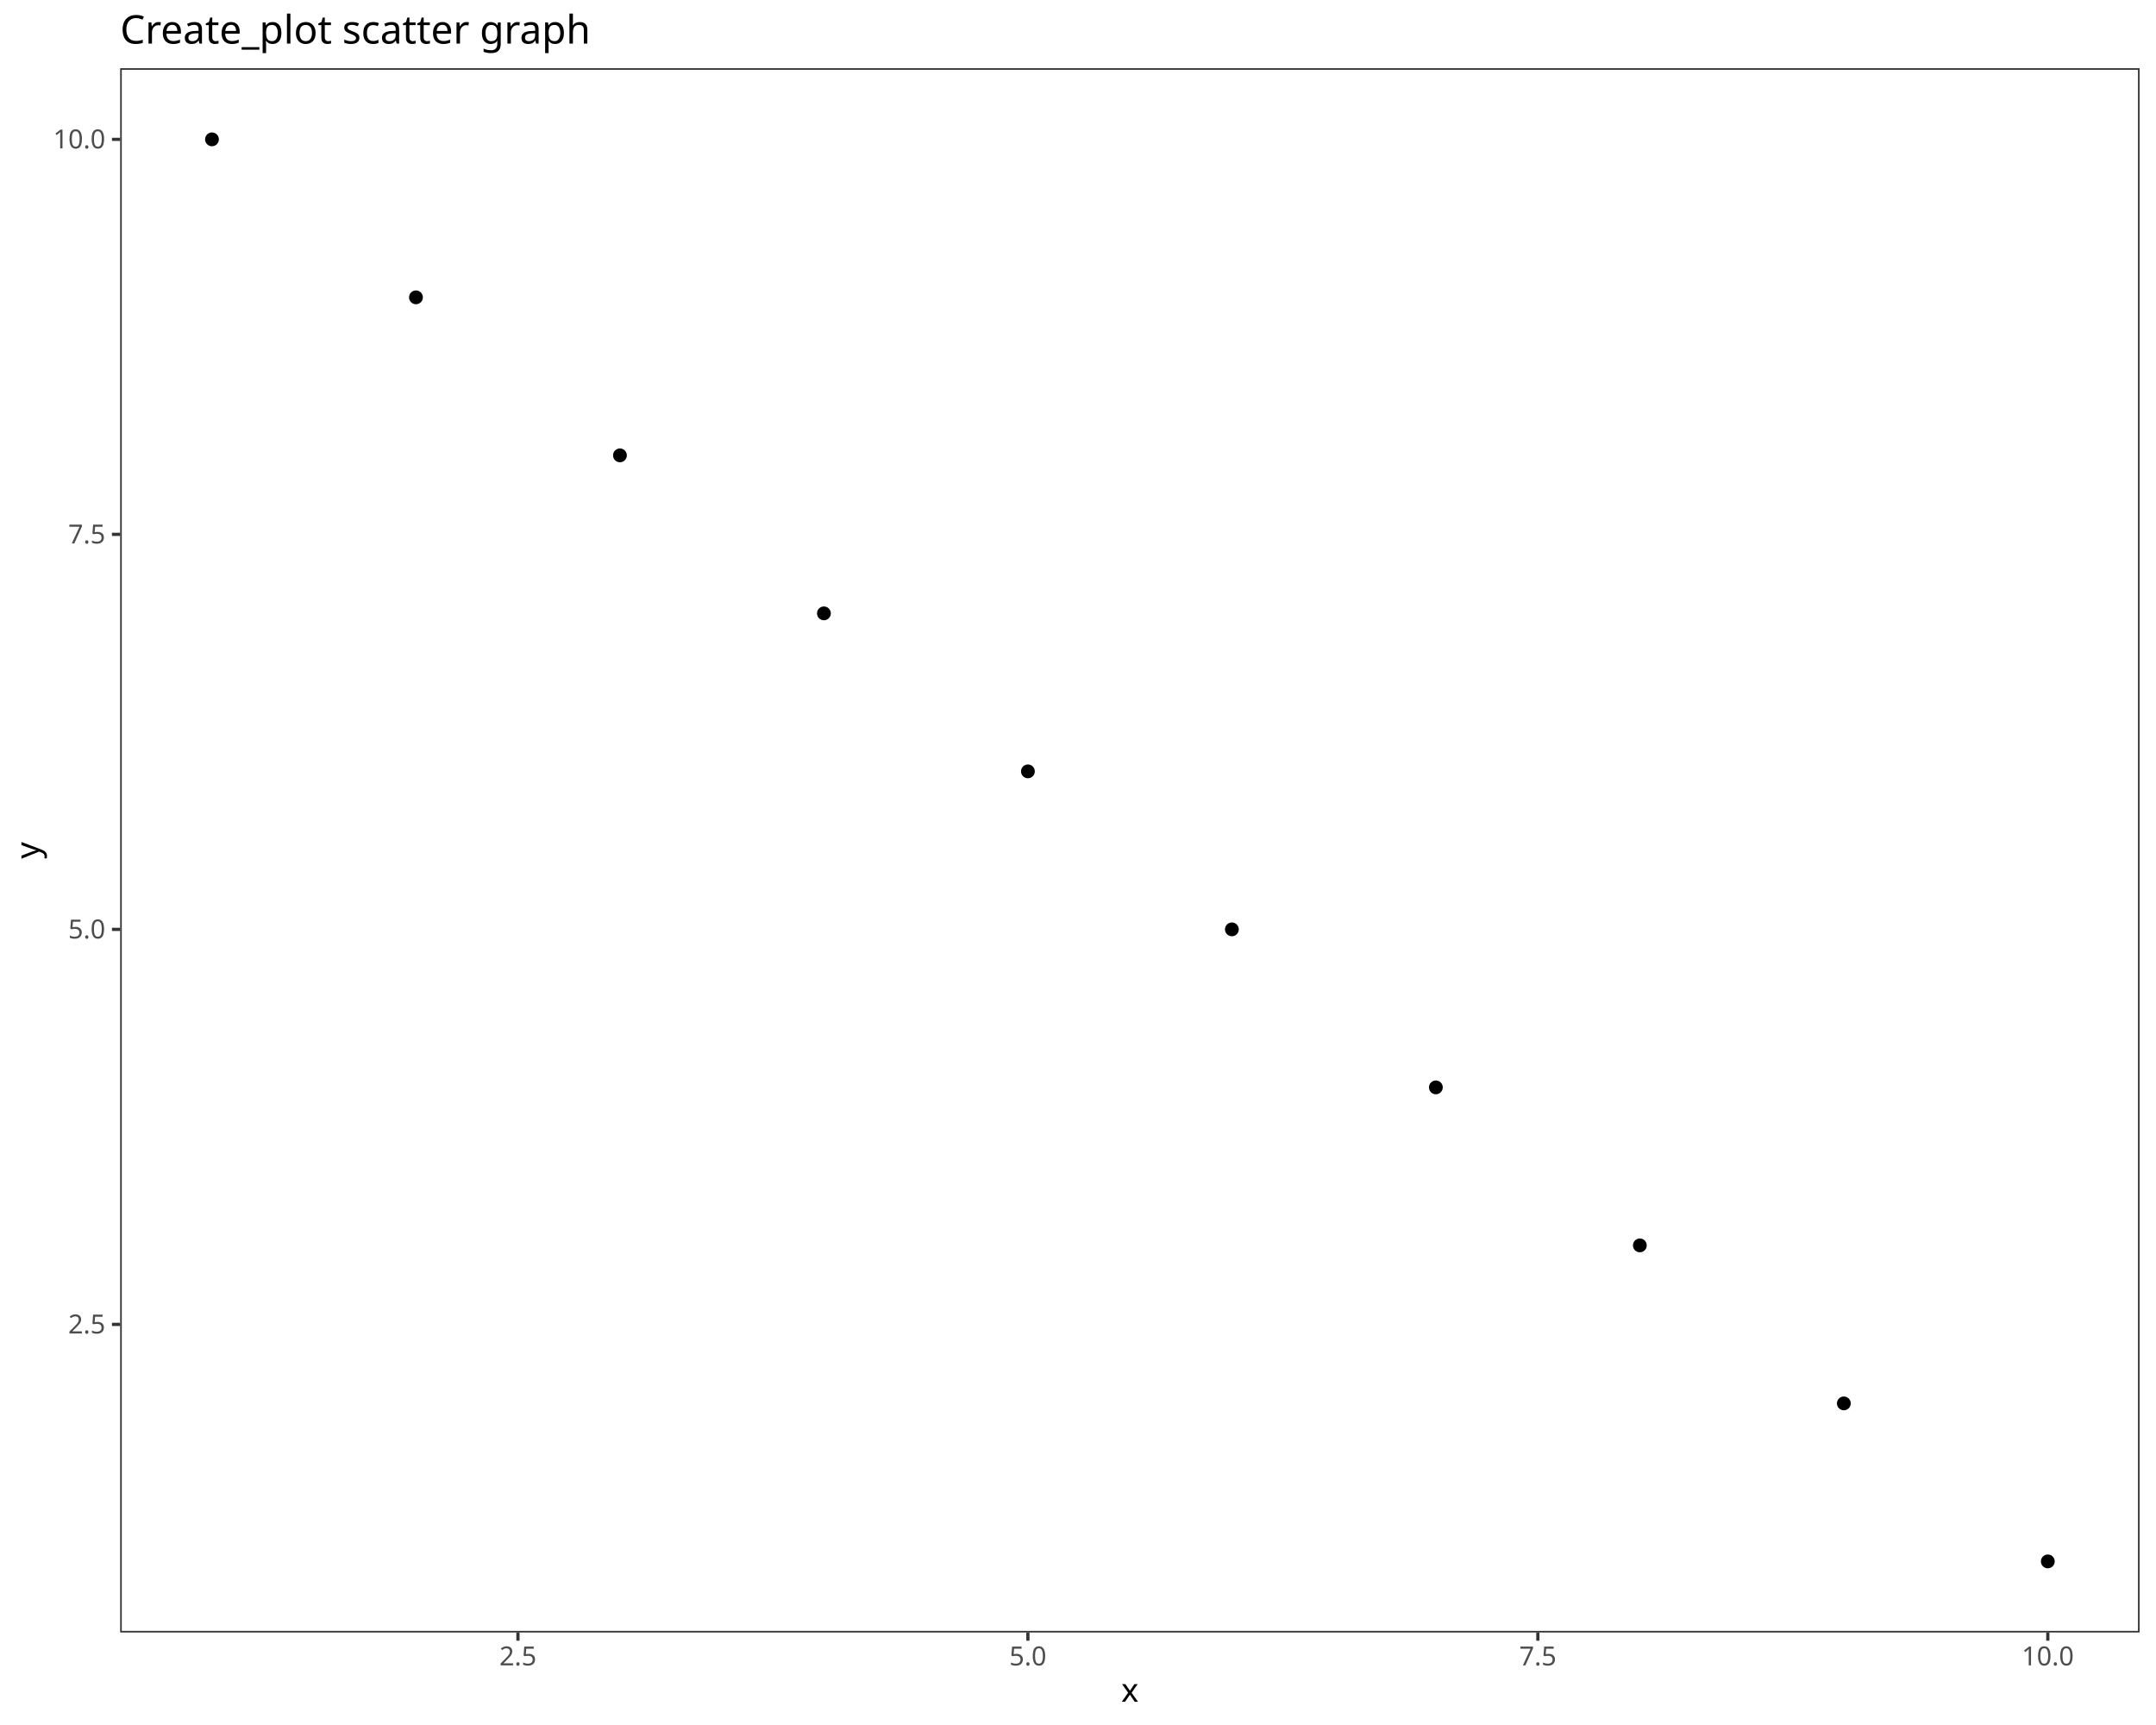
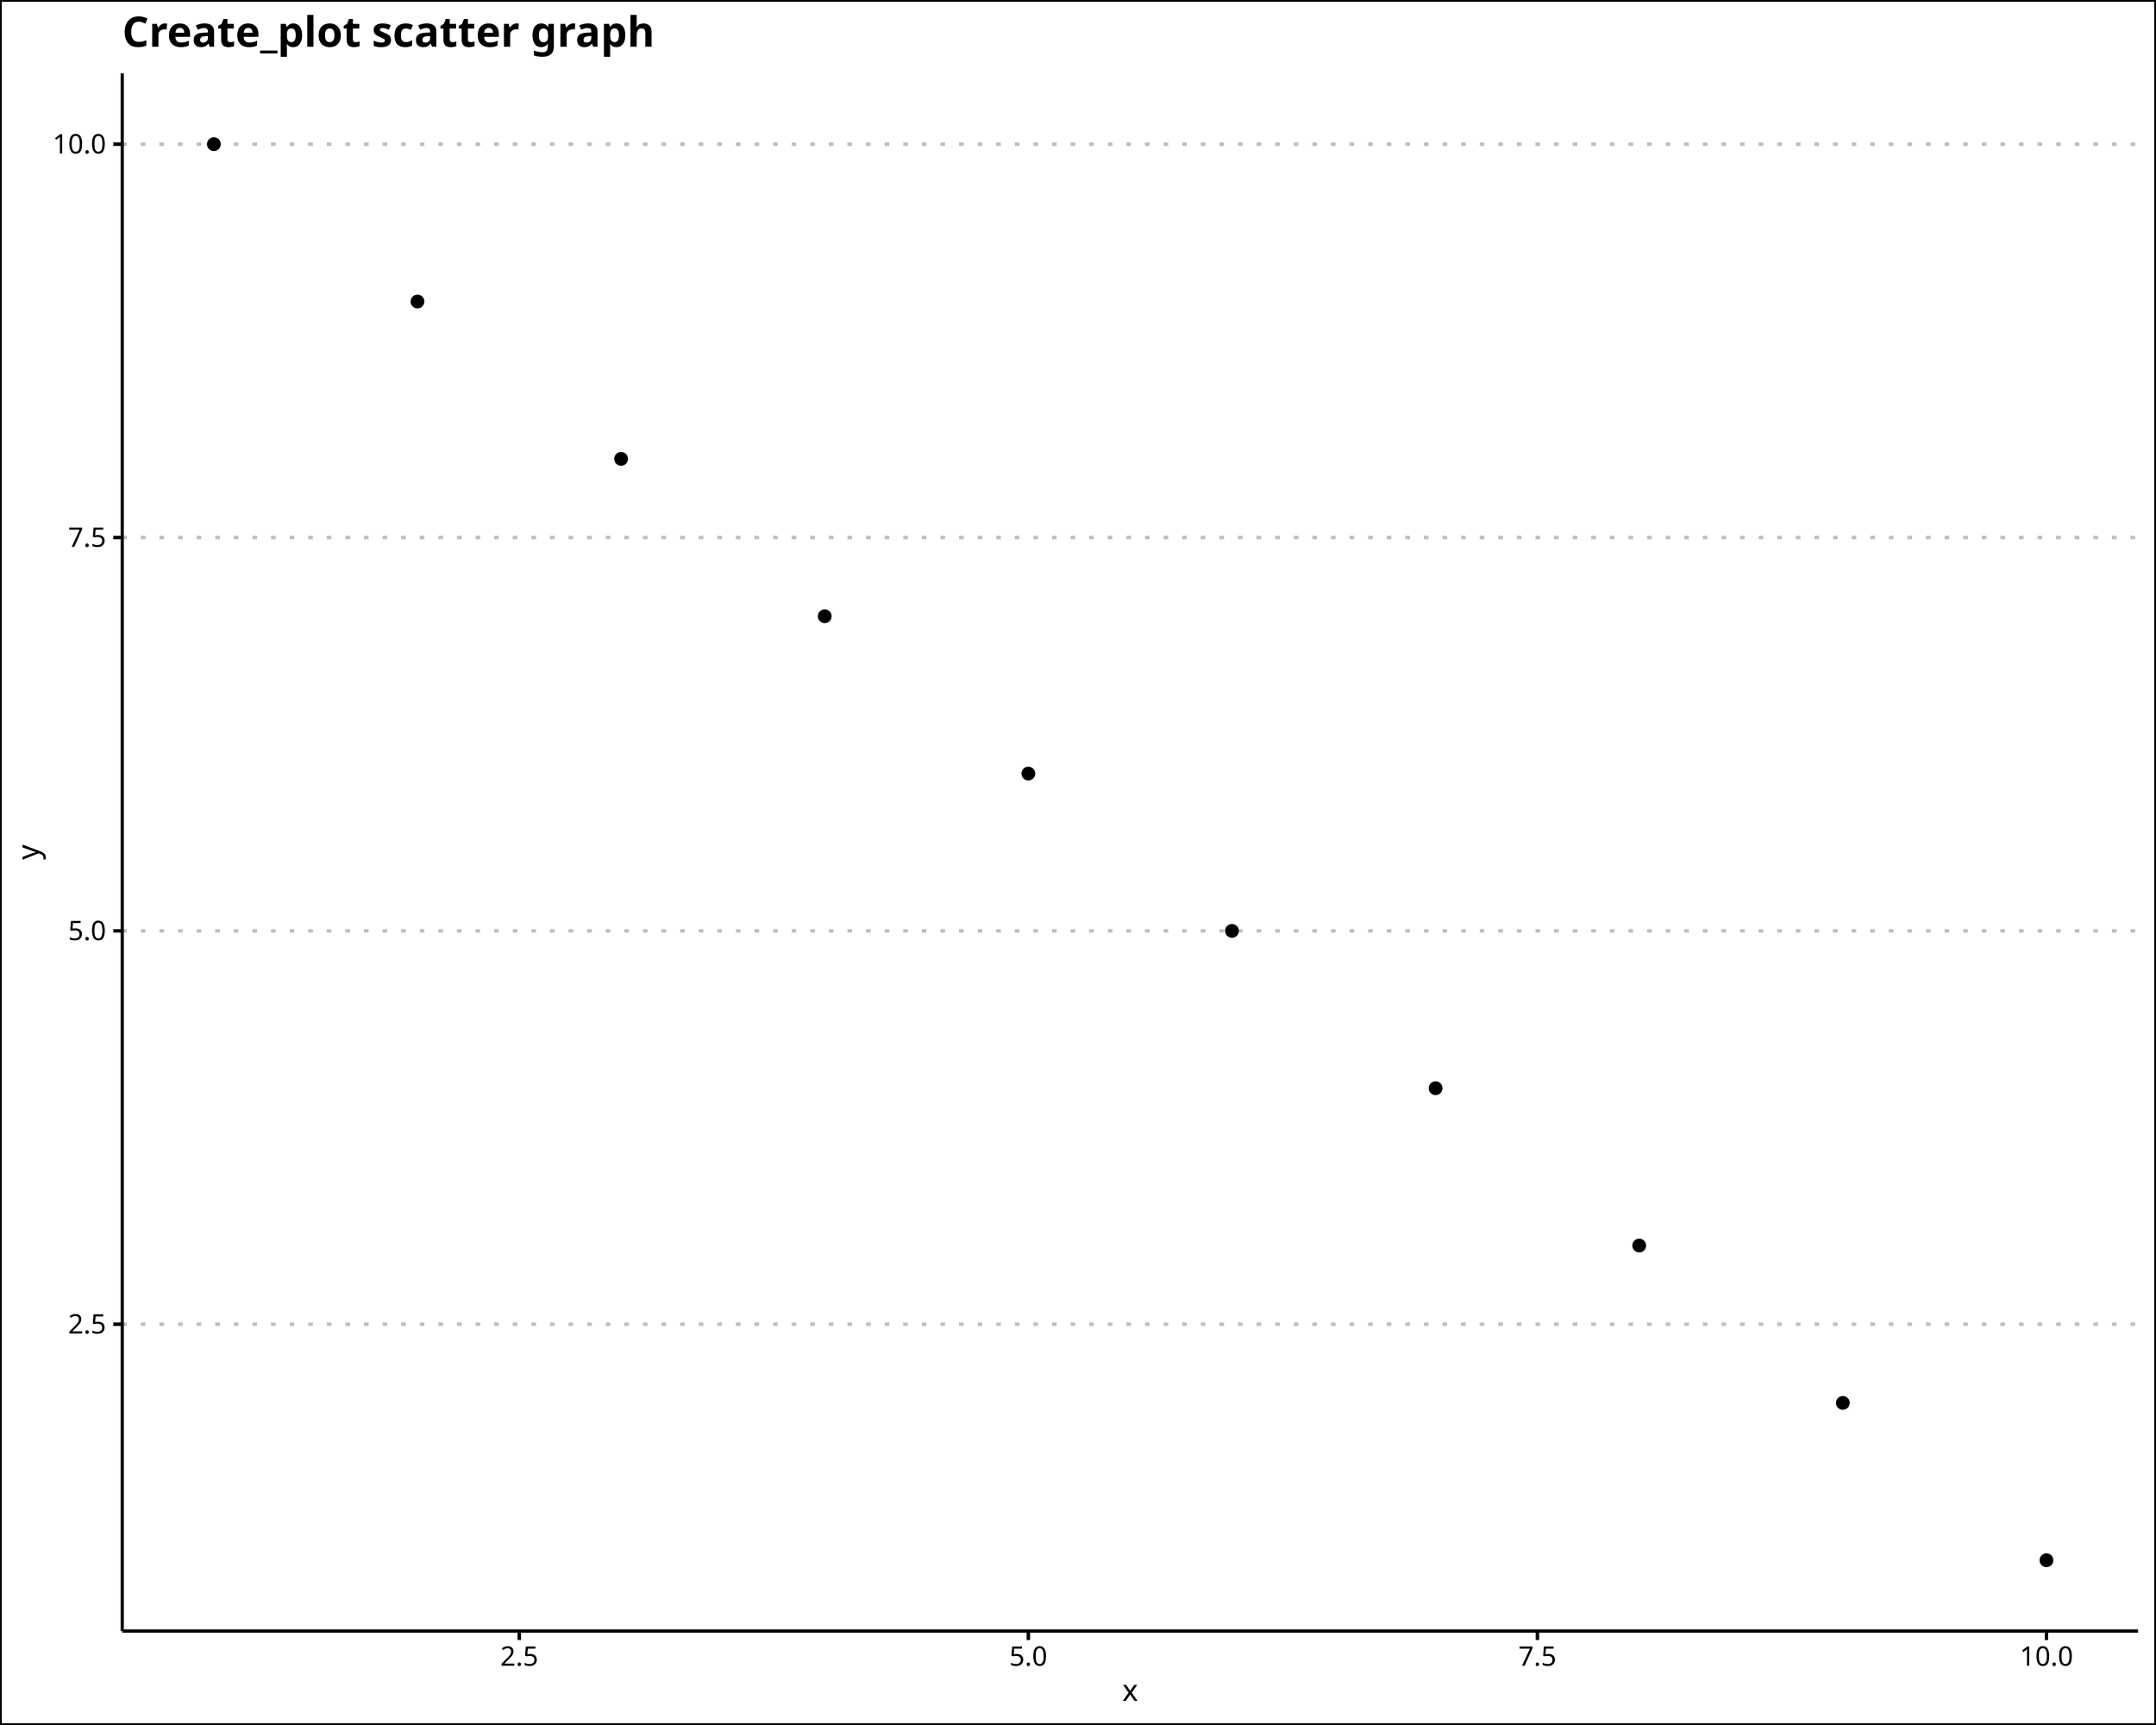
<svg xmlns="http://www.w3.org/2000/svg" class="svglite" data-engine-version="2.0" width="720.00pt" height="576.00pt" viewBox="0 0 720.00 576.00">
  <defs>
    <style type="text/css">
    .svglite line, .svglite polyline, .svglite polygon, .svglite path, .svglite rect, .svglite circle {
      fill: none;
      stroke: #000000;
      stroke-linecap: round;
      stroke-linejoin: round;
      stroke-miterlimit: 10.00;
    }
  </style>
  </defs>
  <rect width="100%" height="100%" style="stroke: none; fill: #FFFFFF;" />
  <defs>
    <clipPath id="cpMC4wMHw3MjAuMDB8MC4wMHw1NzYuMDA=">
      <rect x="0.00" y="0.00" width="720.00" height="576.00" />
    </clipPath>
  </defs>
  <g clip-path="url(#cpMC4wMHw3MjAuMDB8MC4wMHw1NzYuMDA=)">
-     <rect x="0.00" y="0.00" width="720.00" height="576.00" style="stroke-width: 1.07; stroke: #FFFFFF; fill: #FFFFFF;" />
+     <rect x="-0" y="0.00" width="720.00" height="576.00" style="stroke-width: 1.16; fill: #FFFFFF;" />
  </g>
  <defs>
-     <clipPath id="cpNDAuMTN8NzE0LjUyfDIyLjc4fDU0NS4xMQ==">
-       <rect x="40.13" y="22.78" width="674.39" height="522.33" />
+     <clipPath id="cpNDAuODJ8NzE0LjAyfDI0LjUwfDU0NC42Mw==">
+       <rect x="40.82" y="24.50" width="673.20" height="520.14" />
    </clipPath>
  </defs>
-   <g clip-path="url(#cpNDAuMTN8NzE0LjUyfDIyLjc4fDU0NS4xMQ==)">
-     <rect x="40.13" y="22.78" width="674.39" height="522.33" style="stroke-width: 1.07; stroke: none; fill: #FFFFFF;" />
-     <circle cx="70.79" cy="46.53" r="1.95" style="stroke-width: 0.71; fill: #000000;" />
-     <circle cx="138.91" cy="99.29" r="1.95" style="stroke-width: 0.71; fill: #000000;" />
-     <circle cx="207.03" cy="152.05" r="1.95" style="stroke-width: 0.71; fill: #000000;" />
-     <circle cx="275.15" cy="204.81" r="1.95" style="stroke-width: 0.71; fill: #000000;" />
-     <circle cx="343.27" cy="257.57" r="1.95" style="stroke-width: 0.71; fill: #000000;" />
-     <circle cx="411.39" cy="310.33" r="1.95" style="stroke-width: 0.71; fill: #000000;" />
-     <circle cx="479.51" cy="363.09" r="1.95" style="stroke-width: 0.71; fill: #000000;" />
-     <circle cx="547.63" cy="415.85" r="1.95" style="stroke-width: 0.71; fill: #000000;" />
-     <circle cx="615.75" cy="468.61" r="1.95" style="stroke-width: 0.71; fill: #000000;" />
-     <circle cx="683.87" cy="521.37" r="1.95" style="stroke-width: 0.71; fill: #000000;" />
-     <rect x="40.13" y="22.78" width="674.39" height="522.33" style="stroke-width: 1.07; stroke: #333333;" />
+   <g clip-path="url(#cpNDAuODJ8NzE0LjAyfDI0LjUwfDU0NC42Mw==)">
+     <polyline points="40.82,442.18 714.02,442.18 " style="stroke-width: 1.16; stroke: #BEBEBE; stroke-dasharray: 1.55,4.66; stroke-linecap: butt;" />
+     <polyline points="40.82,310.83 714.02,310.83 " style="stroke-width: 1.16; stroke: #BEBEBE; stroke-dasharray: 1.55,4.66; stroke-linecap: butt;" />
+     <polyline points="40.82,179.49 714.02,179.49 " style="stroke-width: 1.16; stroke: #BEBEBE; stroke-dasharray: 1.55,4.66; stroke-linecap: butt;" />
+     <polyline points="40.82,48.14 714.02,48.14 " style="stroke-width: 1.16; stroke: #BEBEBE; stroke-dasharray: 1.55,4.66; stroke-linecap: butt;" />
+     <circle cx="71.42" cy="48.14" r="1.95" style="stroke-width: 0.71; fill: #000000;" />
+     <circle cx="139.42" cy="100.68" r="1.95" style="stroke-width: 0.71; fill: #000000;" />
+     <circle cx="207.42" cy="153.22" r="1.95" style="stroke-width: 0.71; fill: #000000;" />
+     <circle cx="275.42" cy="205.76" r="1.95" style="stroke-width: 0.71; fill: #000000;" />
+     <circle cx="343.42" cy="258.30" r="1.95" style="stroke-width: 0.71; fill: #000000;" />
+     <circle cx="411.42" cy="310.83" r="1.95" style="stroke-width: 0.71; fill: #000000;" />
+     <circle cx="479.42" cy="363.37" r="1.95" style="stroke-width: 0.71; fill: #000000;" />
+     <circle cx="547.42" cy="415.91" r="1.95" style="stroke-width: 0.71; fill: #000000;" />
+     <circle cx="615.42" cy="468.45" r="1.95" style="stroke-width: 0.71; fill: #000000;" />
+     <circle cx="683.42" cy="520.99" r="1.95" style="stroke-width: 0.71; fill: #000000;" />
  </g>
  <g clip-path="url(#cpMC4wMHw3MjAuMDB8MC4wMHw1NzYuMDA=)">
-     <text x="35.20" y="445.26" text-anchor="end" style="font-size: 8.80px; fill: #4D4D4D; font-family: sans;" textLength="12.23px" lengthAdjust="spacingAndGlyphs">2.5</text>
-     <text x="35.20" y="313.36" text-anchor="end" style="font-size: 8.80px; fill: #4D4D4D; font-family: sans;" textLength="12.23px" lengthAdjust="spacingAndGlyphs">5.0</text>
-     <text x="35.20" y="181.46" text-anchor="end" style="font-size: 8.80px; fill: #4D4D4D; font-family: sans;" textLength="12.23px" lengthAdjust="spacingAndGlyphs">7.5</text>
-     <text x="35.20" y="49.55" text-anchor="end" style="font-size: 8.80px; fill: #4D4D4D; font-family: sans;" textLength="17.13px" lengthAdjust="spacingAndGlyphs">10.0</text>
-     <polyline points="37.39,442.23 40.13,442.23 " style="stroke-width: 1.07; stroke: #333333; stroke-linecap: butt;" />
-     <polyline points="37.39,310.33 40.13,310.33 " style="stroke-width: 1.07; stroke: #333333; stroke-linecap: butt;" />
-     <polyline points="37.39,178.43 40.13,178.43 " style="stroke-width: 1.07; stroke: #333333; stroke-linecap: butt;" />
-     <polyline points="37.39,46.53 40.13,46.53 " style="stroke-width: 1.07; stroke: #333333; stroke-linecap: butt;" />
-     <polyline points="172.97,547.85 172.97,545.11 " style="stroke-width: 1.07; stroke: #333333; stroke-linecap: butt;" />
-     <polyline points="343.27,547.85 343.27,545.11 " style="stroke-width: 1.07; stroke: #333333; stroke-linecap: butt;" />
-     <polyline points="513.57,547.85 513.57,545.11 " style="stroke-width: 1.07; stroke: #333333; stroke-linecap: butt;" />
-     <polyline points="683.87,547.85 683.87,545.11 " style="stroke-width: 1.07; stroke: #333333; stroke-linecap: butt;" />
-     <text x="172.97" y="556.10" text-anchor="middle" style="font-size: 8.80px; fill: #4D4D4D; font-family: sans;" textLength="12.23px" lengthAdjust="spacingAndGlyphs">2.5</text>
-     <text x="343.27" y="556.10" text-anchor="middle" style="font-size: 8.80px; fill: #4D4D4D; font-family: sans;" textLength="12.23px" lengthAdjust="spacingAndGlyphs">5.0</text>
-     <text x="513.57" y="556.10" text-anchor="middle" style="font-size: 8.80px; fill: #4D4D4D; font-family: sans;" textLength="12.23px" lengthAdjust="spacingAndGlyphs">7.5</text>
-     <text x="683.87" y="556.10" text-anchor="middle" style="font-size: 8.80px; fill: #4D4D4D; font-family: sans;" textLength="17.13px" lengthAdjust="spacingAndGlyphs">10.0</text>
-     <text x="377.33" y="568.24" text-anchor="middle" style="font-size: 11.00px; font-family: sans;" textLength="5.50px" lengthAdjust="spacingAndGlyphs">x</text>
-     <text transform="translate(13.05,283.95) rotate(-90)" text-anchor="middle" style="font-size: 11.00px; font-family: sans;" textLength="5.50px" lengthAdjust="spacingAndGlyphs">y</text>
-     <text x="40.13" y="14.56" style="font-size: 13.20px; font-family: sans;" textLength="148.97px" lengthAdjust="spacingAndGlyphs">Create_plot scatter graph</text>
+     <polyline points="40.82,544.63 40.82,24.50 " style="stroke-width: 1.07; stroke-linecap: butt;" />
+     <text x="35.44" y="445.28" text-anchor="end" style="font-size: 9.00px; font-family: sans;" textLength="12.51px" lengthAdjust="spacingAndGlyphs">2.5</text>
+     <text x="35.44" y="313.93" text-anchor="end" style="font-size: 9.00px; font-family: sans;" textLength="12.51px" lengthAdjust="spacingAndGlyphs">5.0</text>
+     <text x="35.44" y="182.58" text-anchor="end" style="font-size: 9.00px; font-family: sans;" textLength="12.51px" lengthAdjust="spacingAndGlyphs">7.5</text>
+     <text x="35.44" y="51.24" text-anchor="end" style="font-size: 9.00px; font-family: sans;" textLength="17.52px" lengthAdjust="spacingAndGlyphs">10.0</text>
+     <polyline points="37.83,442.18 40.82,442.18 " style="stroke-width: 1.16; stroke-linecap: butt;" />
+     <polyline points="37.83,310.83 40.82,310.83 " style="stroke-width: 1.16; stroke-linecap: butt;" />
+     <polyline points="37.83,179.49 40.82,179.49 " style="stroke-width: 1.16; stroke-linecap: butt;" />
+     <polyline points="37.83,48.14 40.82,48.14 " style="stroke-width: 1.16; stroke-linecap: butt;" />
+     <polyline points="40.82,544.63 714.02,544.63 " style="stroke-width: 1.07; stroke-linecap: butt;" />
+     <polyline points="173.42,547.62 173.42,544.63 " style="stroke-width: 1.16; stroke-linecap: butt;" />
+     <polyline points="343.42,547.62 343.42,544.63 " style="stroke-width: 1.16; stroke-linecap: butt;" />
+     <polyline points="513.42,547.62 513.42,544.63 " style="stroke-width: 1.16; stroke-linecap: butt;" />
+     <polyline points="683.42,547.62 683.42,544.63 " style="stroke-width: 1.16; stroke-linecap: butt;" />
+     <text x="173.42" y="556.21" text-anchor="middle" style="font-size: 9.00px; font-family: sans;" textLength="12.51px" lengthAdjust="spacingAndGlyphs">2.5</text>
+     <text x="343.42" y="556.21" text-anchor="middle" style="font-size: 9.00px; font-family: sans;" textLength="12.51px" lengthAdjust="spacingAndGlyphs">5.0</text>
+     <text x="513.42" y="556.21" text-anchor="middle" style="font-size: 9.00px; font-family: sans;" textLength="12.51px" lengthAdjust="spacingAndGlyphs">7.5</text>
+     <text x="683.42" y="556.21" text-anchor="middle" style="font-size: 9.00px; font-family: sans;" textLength="17.52px" lengthAdjust="spacingAndGlyphs">10.0</text>
+     <text x="377.42" y="567.95" text-anchor="middle" style="font-size: 10.00px; font-family: sans;" textLength="5.00px" lengthAdjust="spacingAndGlyphs">x</text>
+     <text transform="translate(12.86,284.56) rotate(-90)" text-anchor="middle" style="font-size: 10.00px; font-family: sans;" textLength="5.00px" lengthAdjust="spacingAndGlyphs">y</text>
+     <text x="40.82" y="15.61" style="font-size: 14.00px; font-weight: bold; font-family: sans;" textLength="158.00px" lengthAdjust="spacingAndGlyphs">Create_plot scatter graph</text>
  </g>
</svg>
